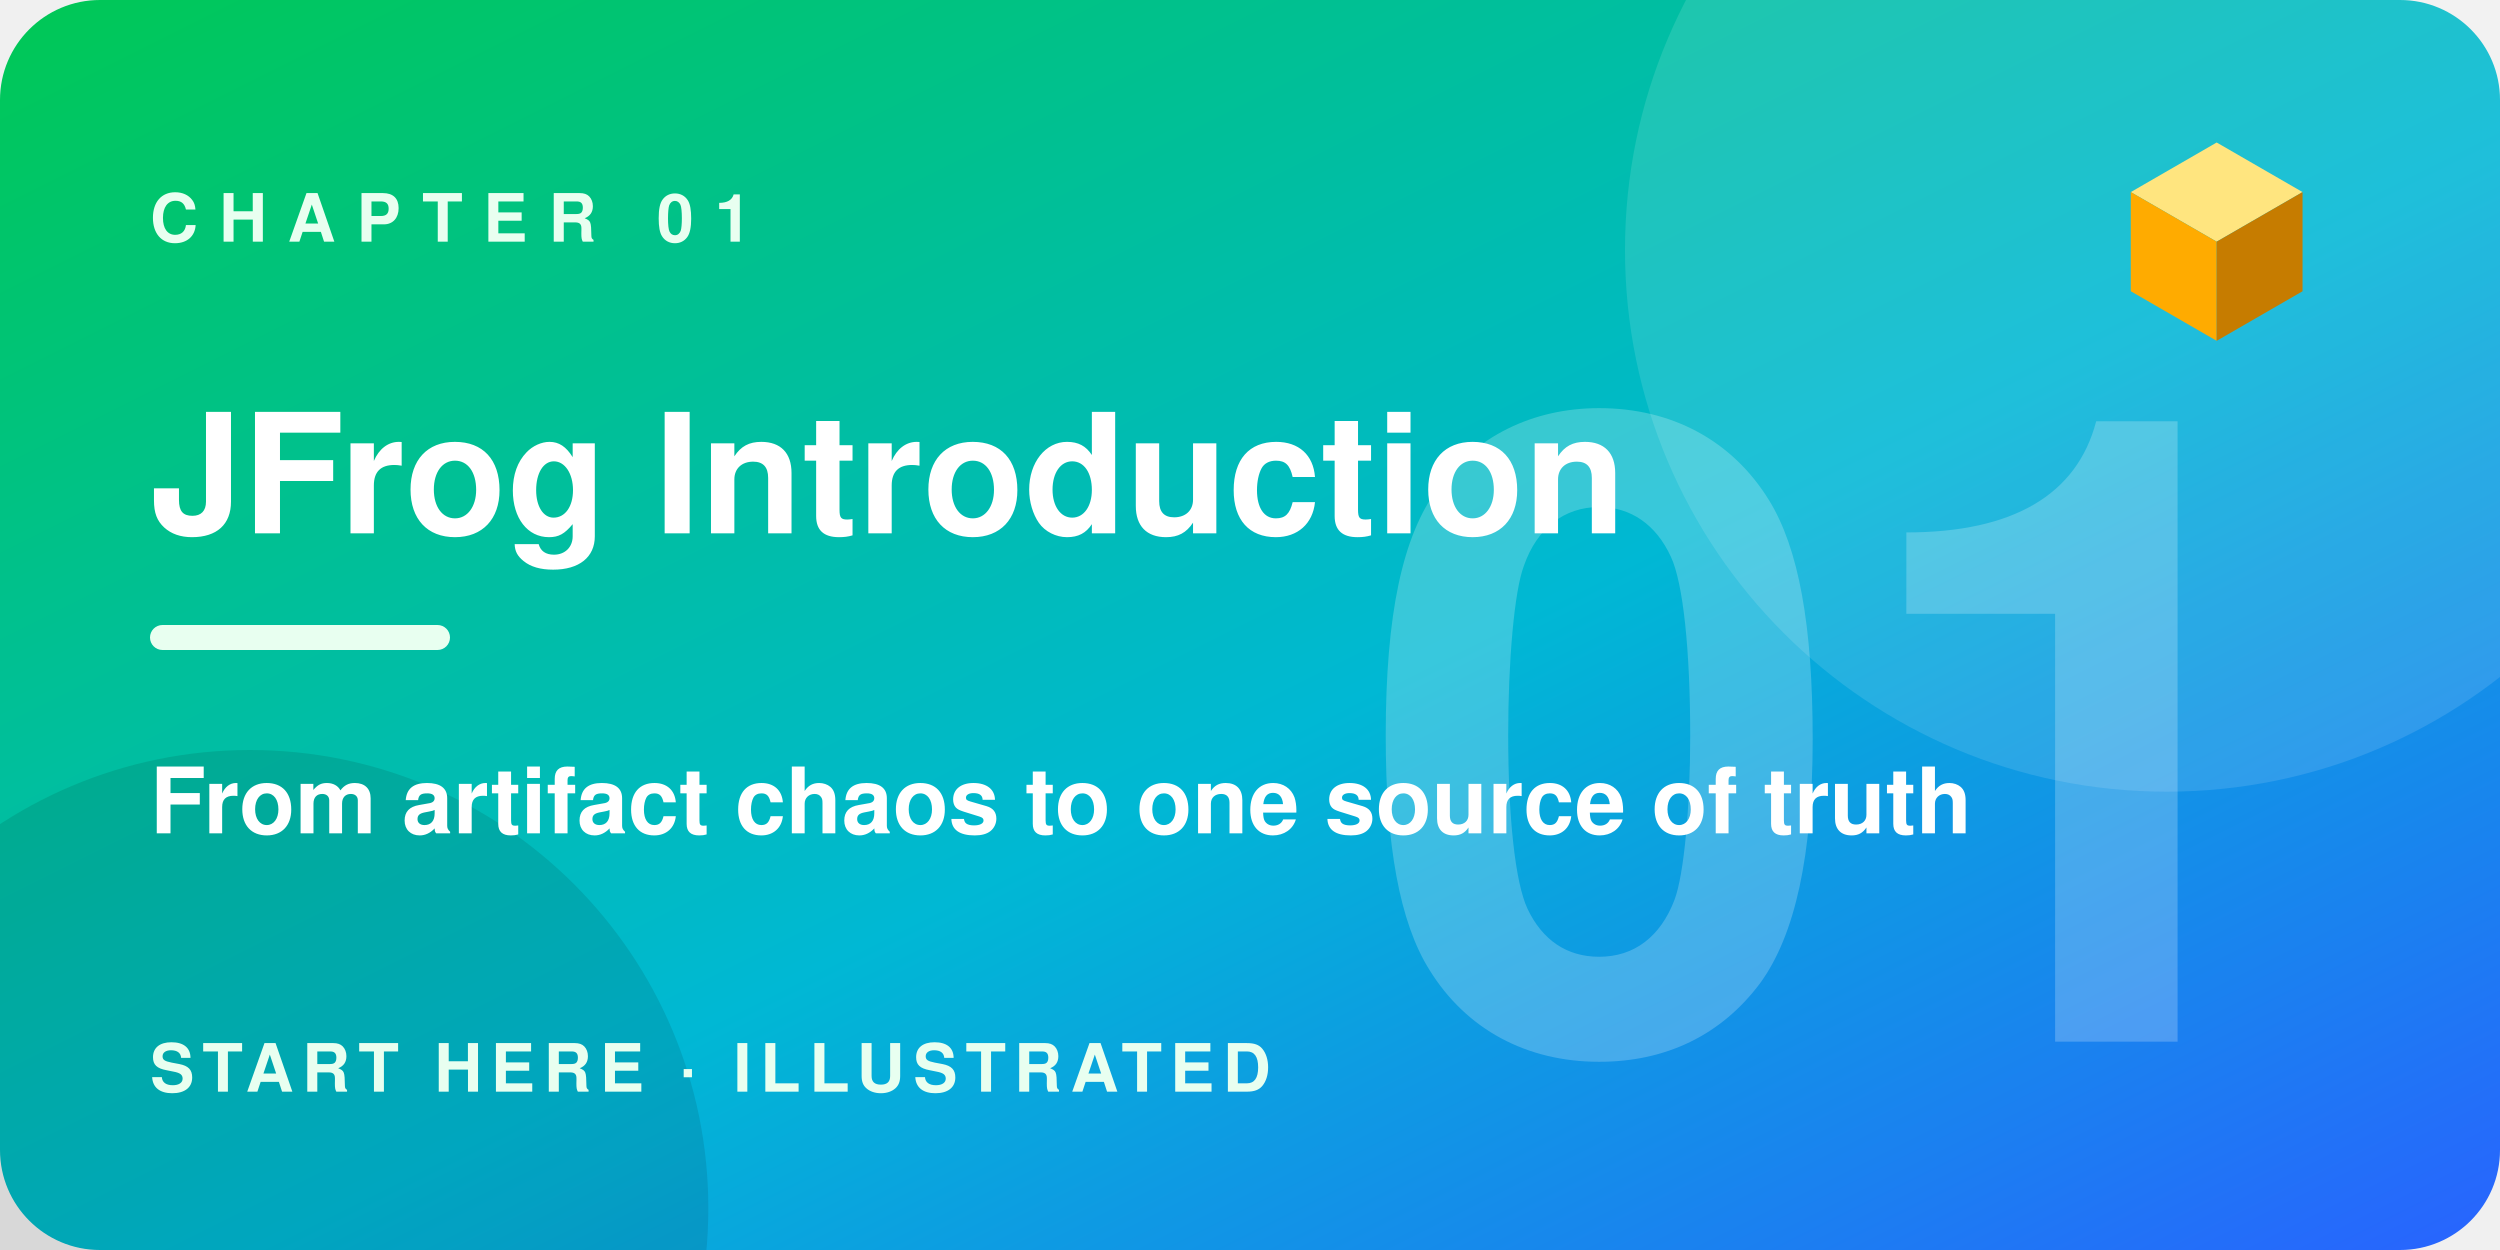
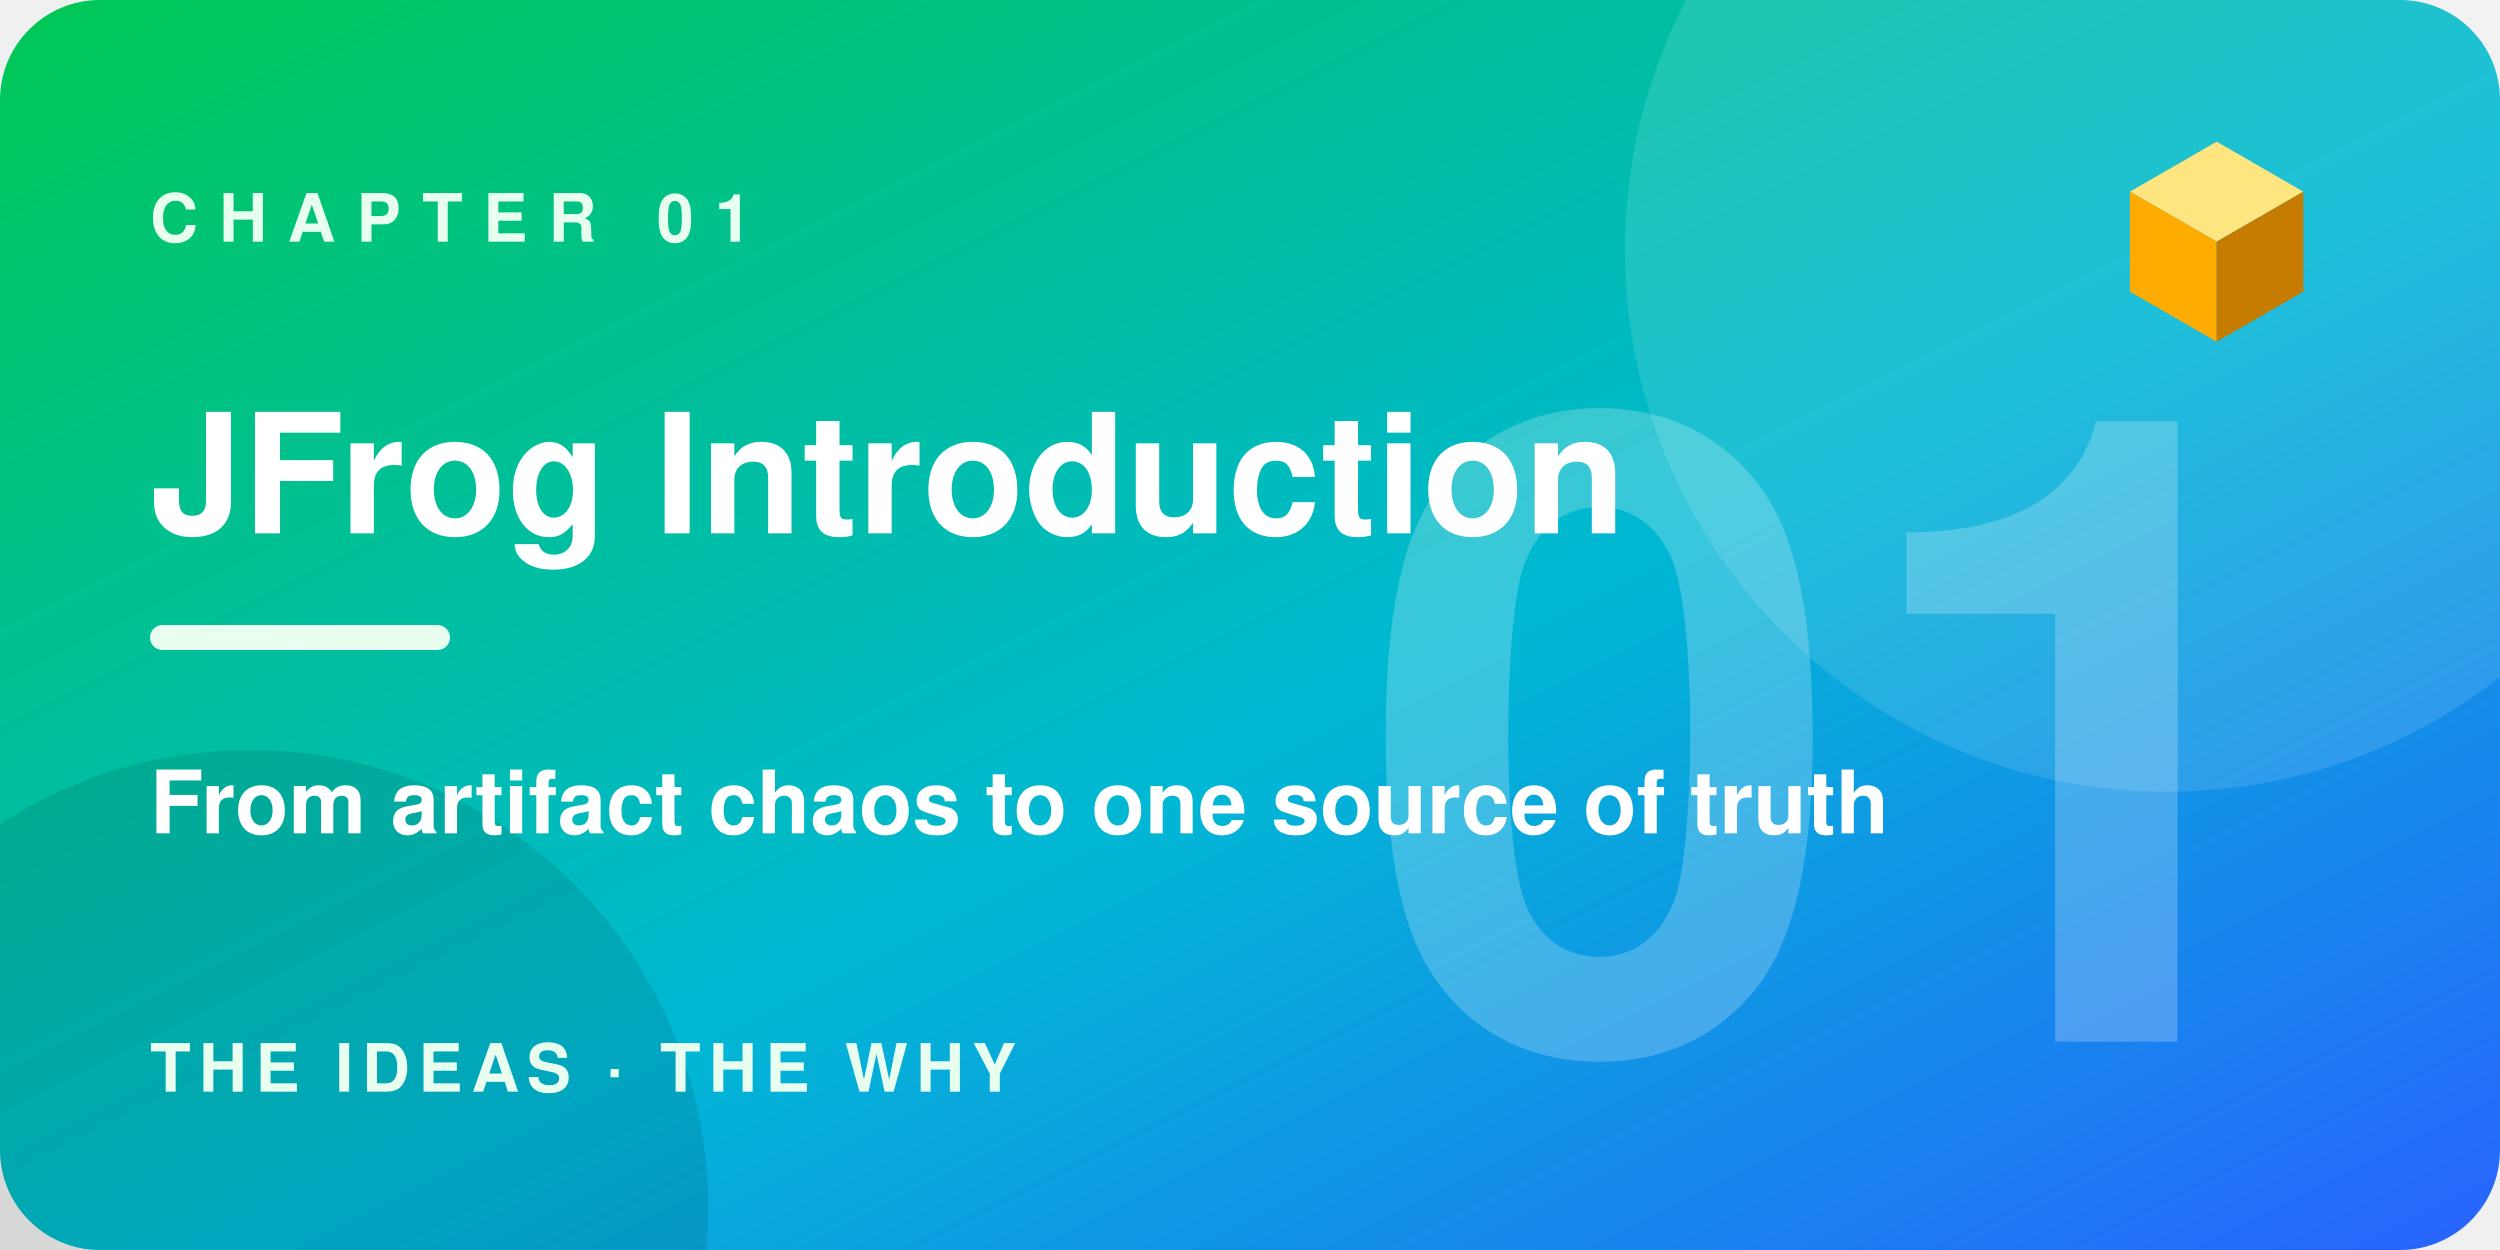
- <svg xmlns="http://www.w3.org/2000/svg" viewBox="0 0 600 300" width="600" height="300" role="img" aria-label="Chapter 01: JFrog Introduction. From artifact chaos to one source of truth">
+ <svg xmlns="http://www.w3.org/2000/svg" viewBox="0 0 600 300" width="600" height="300" role="img" aria-label="Chapter 01: JFrog Introduction. From artifact chaos to one source of truth.">
  <defs>
    <linearGradient id="g" x1="0" y1="0" x2="1" y2="1">
      <stop offset="0" stop-color="#00C853" />
-       <stop offset="0.55" stop-color="#00B8D4" />
+       <stop offset=".55" stop-color="#00B8D4" />
      <stop offset="1" stop-color="#2962FF" />
    </linearGradient>
  </defs>
  <rect width="600" height="300" rx="24" fill="url(#g)" />
  <circle cx="520" cy="60" r="130" fill="#FFFFFF" opacity=".12" />
  <circle cx="60" cy="290" r="110" fill="#000000" opacity=".10" />
  <text x="560" y="250" text-anchor="end" font-family="Segoe UI, Helvetica Neue, Helvetica, Arial, sans-serif" font-size="210" font-weight="900" fill="#FFFFFF" opacity=".22">01</text>
-   <g transform="translate(532 58) scale(.7) translate(-478 -96)">
-     <g opacity="1">
-       <polygon points="478,62 507.444,79.0 478,96 448.556,79.0" fill="#FFE57F" />
-       <polygon points="448.556,79.0 478,96 478,130 448.556,113.0" fill="#FFAB00" />
-       <polygon points="507.444,79.0 478,96 478,130 507.444,113.0" fill="#C67C00" />
-     </g>
-   </g>
+   <polygon points="532,34 552.8,46.0 532,58 511.2,46.0" fill="#FFE57F" />
+   <polygon points="511.2,46.0 532,58 532,82 511.2,70.0" fill="#FFAB00" />
+   <polygon points="552.8,46.0 532,58 532,82 552.8,70.0" fill="#C67C00" />
  <text x="36" y="58" font-family="Segoe UI, Helvetica Neue, Helvetica, Arial, sans-serif" font-size="16" font-weight="800" letter-spacing="5" fill="#E8FFF0">CHAPTER 01</text>
  <text x="36" y="128" font-family="Segoe UI, Helvetica Neue, Helvetica, Arial, sans-serif" font-size="40" font-weight="900" fill="#FFFFFF">JFrog Introduction</text>
  <rect x="36" y="150" width="72" height="6" rx="3" fill="#E8FFF0" />
-   <text x="36" y="200" font-family="Segoe UI, Helvetica Neue, Helvetica, Arial, sans-serif" font-size="22" font-weight="600" fill="#FFFFFF">From artifact chaos to one source of truth</text>
-   <text x="36" y="262" font-family="Segoe UI, Helvetica Neue, Helvetica, Arial, sans-serif" font-size="16" font-weight="700" letter-spacing="2" fill="#E8FFF0">START HERE  ·  ILLUSTRATED</text>
+   <text x="36" y="200" font-family="Segoe UI, Helvetica Neue, Helvetica, Arial, sans-serif" font-size="21" font-weight="600" fill="#FFFFFF">From artifact chaos to one source of truth</text>
+   <text x="36" y="262" font-family="Segoe UI, Helvetica Neue, Helvetica, Arial, sans-serif" font-size="16" font-weight="700" letter-spacing="2" fill="#E8FFF0">THE IDEAS  ·  THE WHY</text>
</svg>
